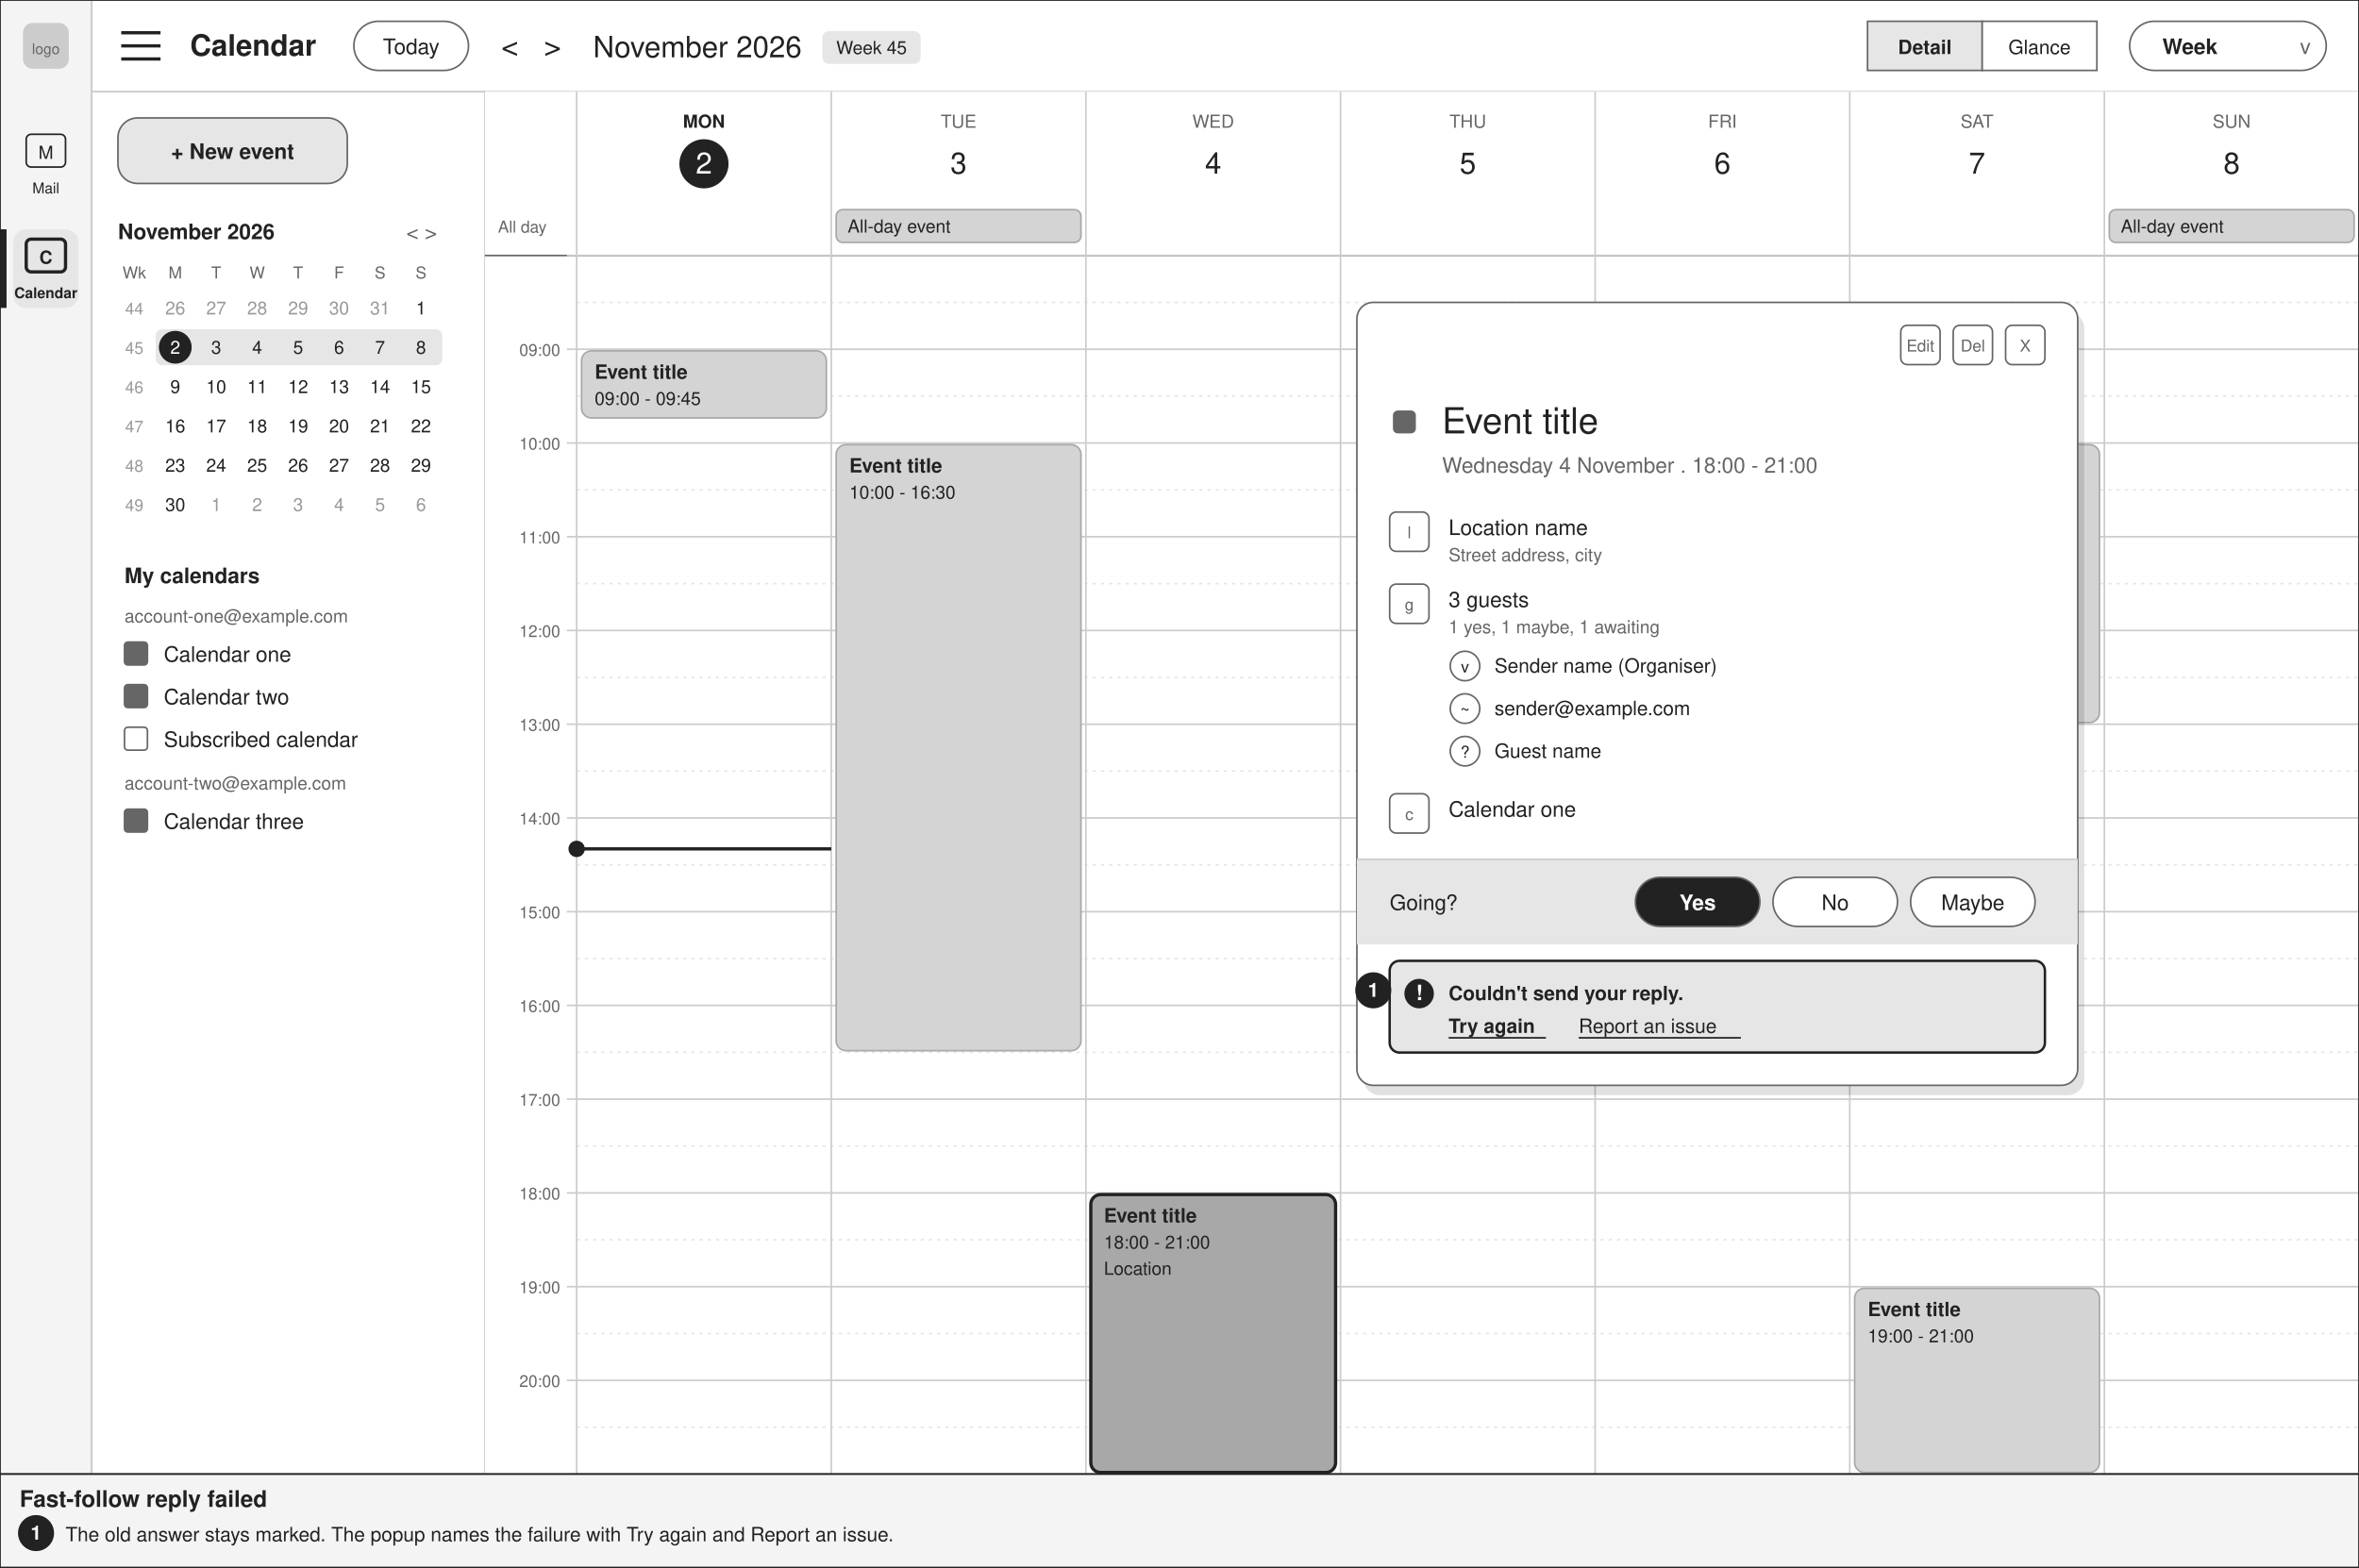
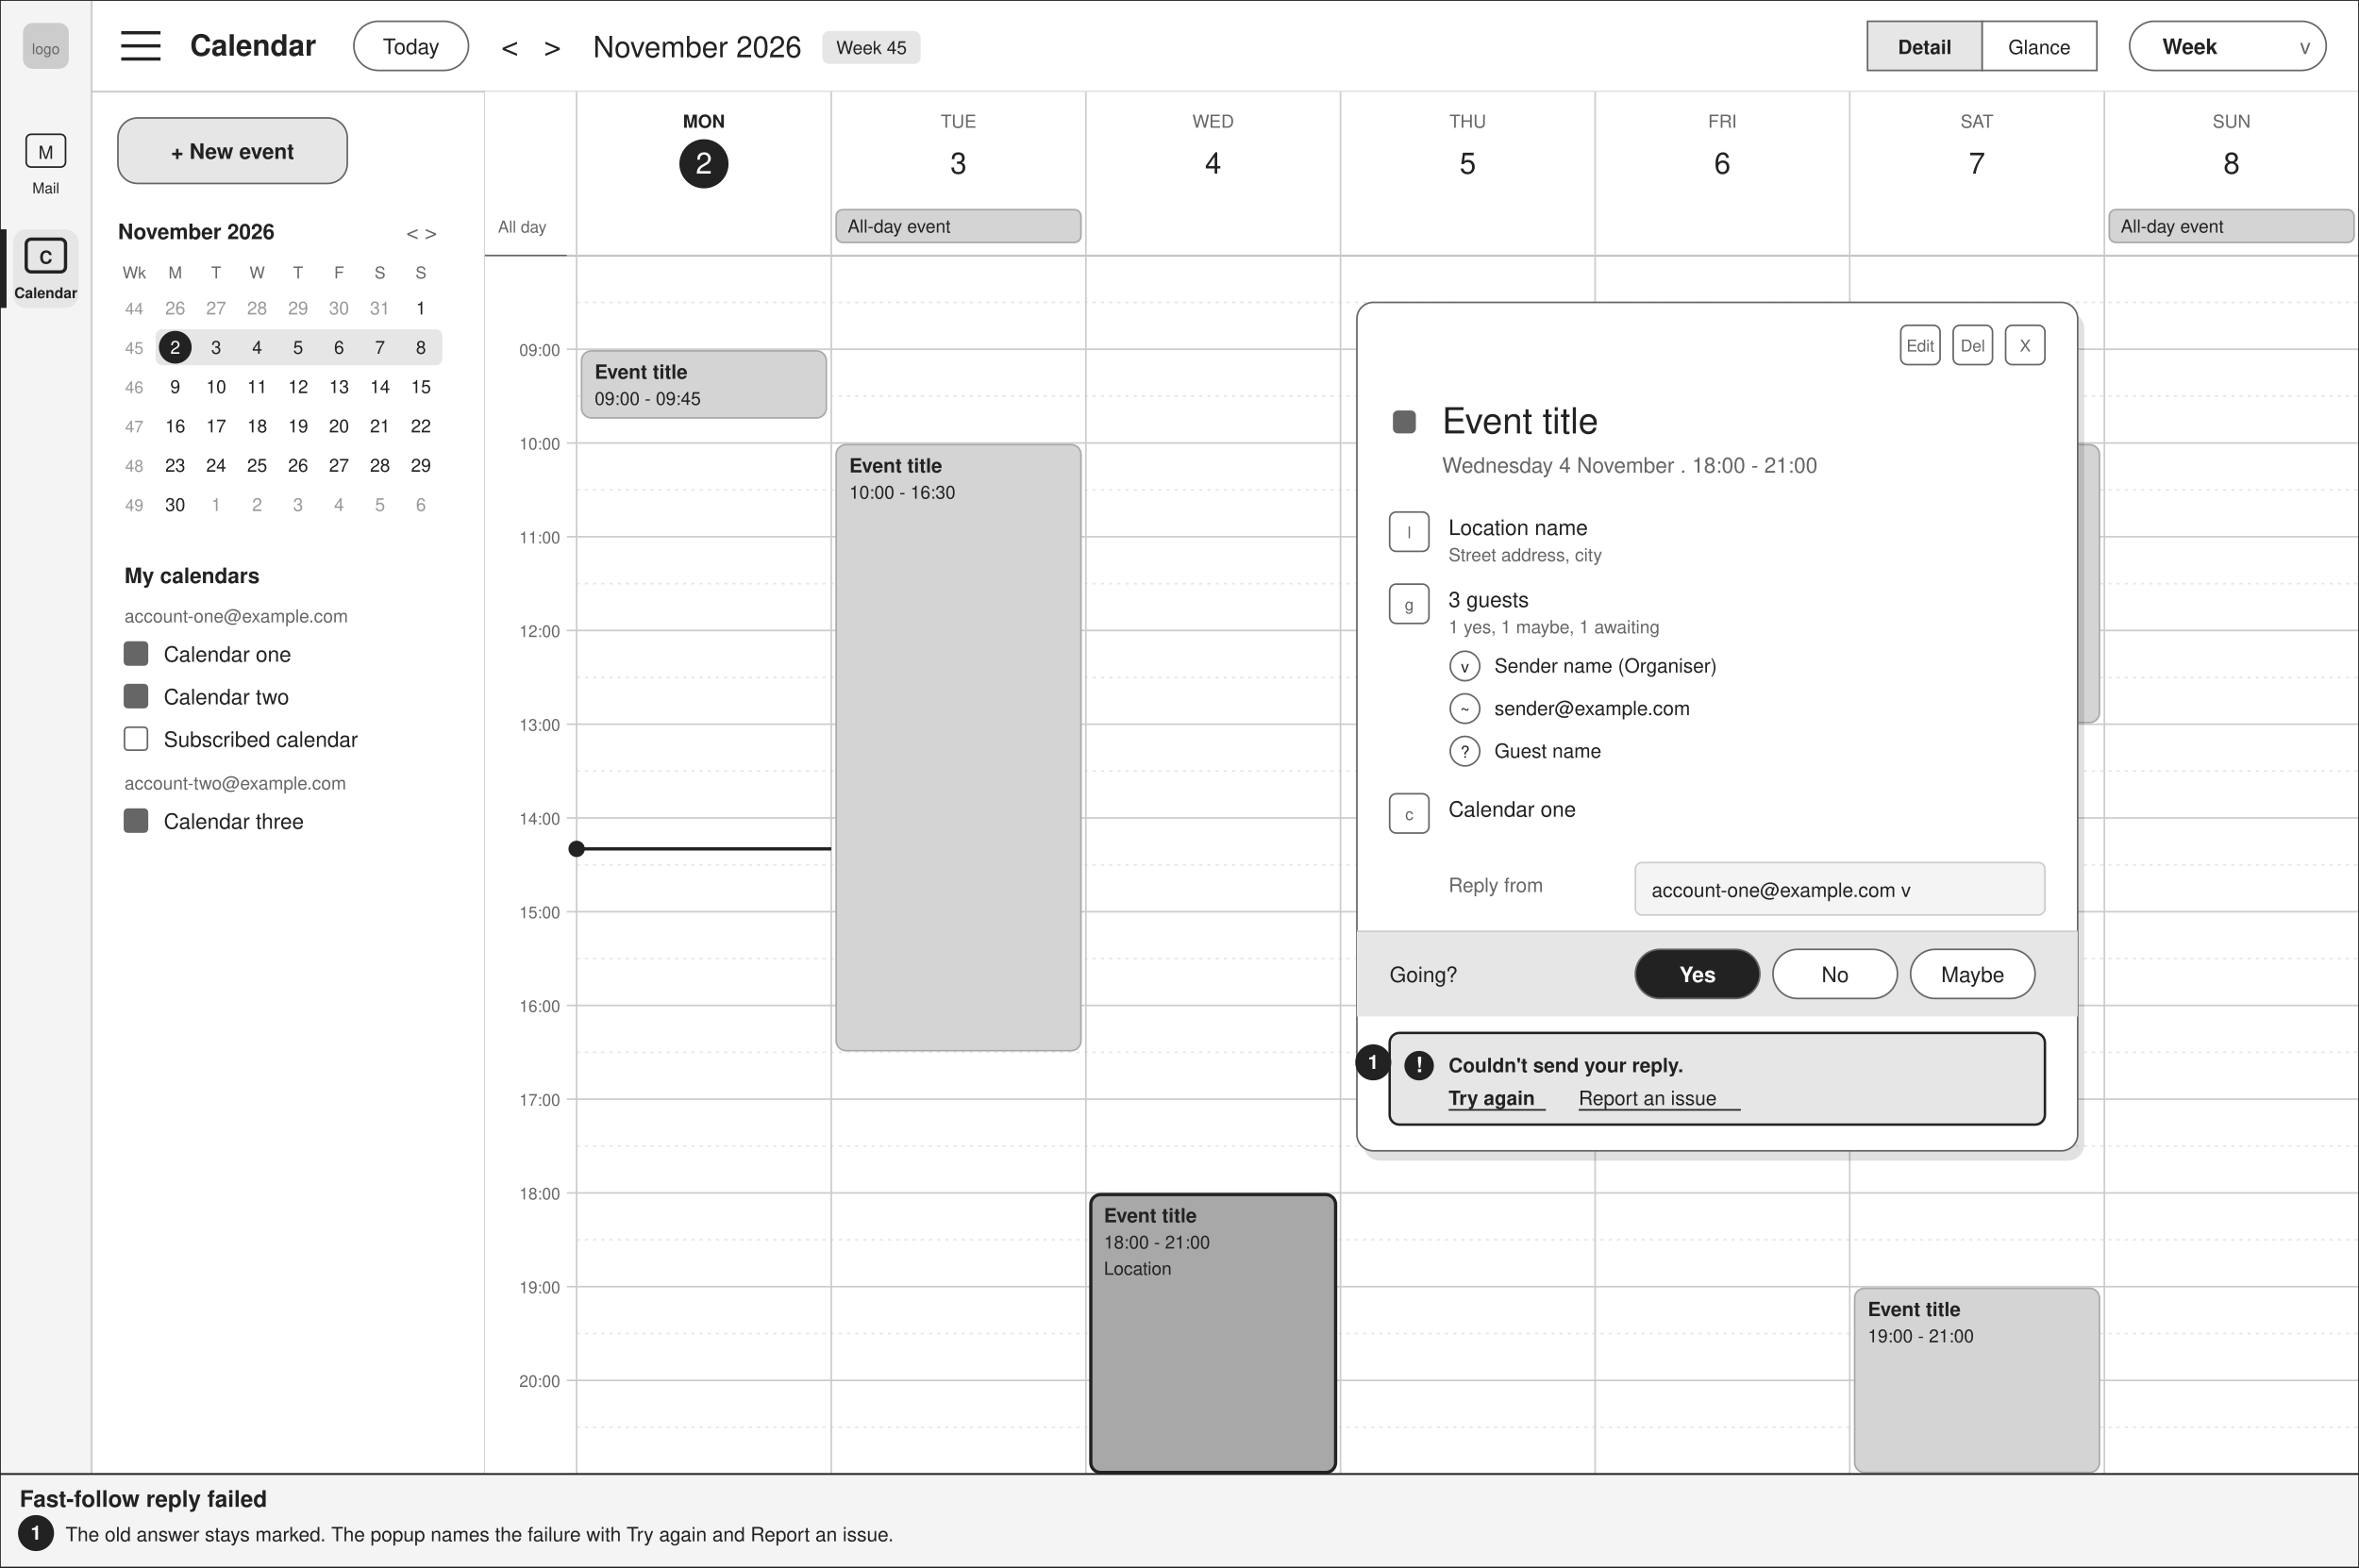
<svg xmlns="http://www.w3.org/2000/svg" width="1440" height="957" viewBox="0 0 1440 957">
  <rect width="1440" height="957" fill="#fff" />
  <rect x="0" y="0" width="56" height="900" rx="0" fill="#f4f4f4" stroke="#ccc" stroke-width="1" />
  <rect x="14" y="14" width="28" height="28" rx="6" fill="#ccc" stroke="none" stroke-width="1" />
  <text x="28" y="33" font-family="Helvetica, Arial, sans-serif" font-size="9" fill="#666" text-anchor="middle">logo</text>
  <rect x="16" y="82" width="24" height="20" rx="3" fill="none" stroke="#222" stroke-width="1" />
  <text x="28" y="97" font-family="Helvetica, Arial, sans-serif" font-size="11" fill="#222" text-anchor="middle">M</text>
  <text x="28" y="118" font-family="Helvetica, Arial, sans-serif" font-size="9" fill="#222" text-anchor="middle">Mail</text>
  <rect x="0" y="140" width="4" height="48" rx="0" fill="#222" stroke="none" stroke-width="1" />
  <rect x="8" y="140" width="40" height="48" rx="8" fill="#e6e6e6" stroke="none" stroke-width="1" />
  <rect x="16" y="146" width="24" height="20" rx="3" fill="none" stroke="#222" stroke-width="2" />
  <text x="28" y="161" font-family="Helvetica, Arial, sans-serif" font-size="11" fill="#222" font-weight="bold" text-anchor="middle">C</text>
  <text x="28" y="182" font-family="Helvetica, Arial, sans-serif" font-size="9" fill="#222" font-weight="bold" text-anchor="middle">Calendar</text>
  <rect x="56" y="0" width="1384" height="56" rx="0" fill="#fff" stroke="#ccc" stroke-width="1" />
  <line x1="74" y1="20" x2="98" y2="20" stroke="#222" stroke-width="2" />
  <line x1="74" y1="28" x2="98" y2="28" stroke="#222" stroke-width="2" />
  <line x1="74" y1="36" x2="98" y2="36" stroke="#222" stroke-width="2" />
  <text x="116" y="34" font-family="Helvetica, Arial, sans-serif" font-size="18" fill="#222" font-weight="bold">Calendar</text>
  <rect x="216" y="13" width="70" height="30" rx="15" fill="#fff" stroke="#666" stroke-width="1" />
  <text x="251" y="33" font-family="Helvetica, Arial, sans-serif" font-size="13" fill="#222" text-anchor="middle">Today</text>
  <text x="306" y="34" font-family="Helvetica, Arial, sans-serif" font-size="18" fill="#222">&lt;</text>
  <text x="332" y="34" font-family="Helvetica, Arial, sans-serif" font-size="18" fill="#222">&gt;</text>
  <text x="362" y="35" font-family="Helvetica, Arial, sans-serif" font-size="18" fill="#222">November 2026</text>
  <rect x="502" y="19" width="60" height="20" rx="4" fill="#e6e6e6" stroke="none" stroke-width="1" />
  <text x="532" y="33" font-family="Helvetica, Arial, sans-serif" font-size="11" fill="#222" text-anchor="middle">Week 45</text>
  <rect x="1140" y="13" width="70" height="30" rx="0" fill="#e6e6e6" stroke="#666" stroke-width="1" />
  <text x="1175" y="33" font-family="Helvetica, Arial, sans-serif" font-size="12" fill="#222" font-weight="bold" text-anchor="middle">Detail</text>
  <rect x="1210" y="13" width="70" height="30" rx="0" fill="#fff" stroke="#666" stroke-width="1" />
  <text x="1245" y="33" font-family="Helvetica, Arial, sans-serif" font-size="12" fill="#222" text-anchor="middle">Glance</text>
  <rect x="1300" y="13" width="120" height="30" rx="15" fill="none" stroke="#666" stroke-width="1" />
  <text x="1320" y="33" font-family="Helvetica, Arial, sans-serif" font-size="13" fill="#222" font-weight="bold">Week</text>
  <text x="1404" y="33" font-family="Helvetica, Arial, sans-serif" font-size="13" fill="#666">v</text>
  <rect x="56" y="56" width="240" height="844" rx="0" fill="#fff" stroke="#ccc" stroke-width="1" />
  <rect x="72" y="72" width="140" height="40" rx="12" fill="#e6e6e6" stroke="#666" stroke-width="1" />
  <text x="142" y="97" font-family="Helvetica, Arial, sans-serif" font-size="13" fill="#222" font-weight="bold" text-anchor="middle">+  New event</text>
  <text x="72" y="146" font-family="Helvetica, Arial, sans-serif" font-size="13" fill="#222" font-weight="bold">November 2026</text>
  <text x="248" y="146" font-family="Helvetica, Arial, sans-serif" font-size="13" fill="#666">&lt;  &gt;</text>
  <text x="82" y="170" font-family="Helvetica, Arial, sans-serif" font-size="10" fill="#666" text-anchor="middle">Wk</text>
  <text x="107" y="170" font-family="Helvetica, Arial, sans-serif" font-size="10" fill="#666" text-anchor="middle">M</text>
  <text x="132" y="170" font-family="Helvetica, Arial, sans-serif" font-size="10" fill="#666" text-anchor="middle">T</text>
  <text x="157" y="170" font-family="Helvetica, Arial, sans-serif" font-size="10" fill="#666" text-anchor="middle">W</text>
  <text x="182" y="170" font-family="Helvetica, Arial, sans-serif" font-size="10" fill="#666" text-anchor="middle">T</text>
  <text x="207" y="170" font-family="Helvetica, Arial, sans-serif" font-size="10" fill="#666" text-anchor="middle">F</text>
  <text x="232" y="170" font-family="Helvetica, Arial, sans-serif" font-size="10" fill="#666" text-anchor="middle">S</text>
  <text x="257" y="170" font-family="Helvetica, Arial, sans-serif" font-size="10" fill="#666" text-anchor="middle">S</text>
  <rect x="95" y="201" width="175" height="22" rx="4" fill="#e6e6e6" stroke="none" stroke-width="1" />
  <text x="82" y="192" font-family="Helvetica, Arial, sans-serif" font-size="10" fill="#999" text-anchor="middle">44</text>
  <text x="107" y="192" font-family="Helvetica, Arial, sans-serif" font-size="11" fill="#999" text-anchor="middle">26</text>
  <text x="132" y="192" font-family="Helvetica, Arial, sans-serif" font-size="11" fill="#999" text-anchor="middle">27</text>
  <text x="157" y="192" font-family="Helvetica, Arial, sans-serif" font-size="11" fill="#999" text-anchor="middle">28</text>
  <text x="182" y="192" font-family="Helvetica, Arial, sans-serif" font-size="11" fill="#999" text-anchor="middle">29</text>
  <text x="207" y="192" font-family="Helvetica, Arial, sans-serif" font-size="11" fill="#999" text-anchor="middle">30</text>
  <text x="232" y="192" font-family="Helvetica, Arial, sans-serif" font-size="11" fill="#999" text-anchor="middle">31</text>
  <text x="257" y="192" font-family="Helvetica, Arial, sans-serif" font-size="11" fill="#222" text-anchor="middle">1</text>
  <text x="82" y="216" font-family="Helvetica, Arial, sans-serif" font-size="10" fill="#999" text-anchor="middle">45</text>
  <circle cx="107" cy="212" r="10" fill="#222" stroke="none" stroke-width="1" />
  <text x="107" y="216" font-family="Helvetica, Arial, sans-serif" font-size="11" fill="#fff" text-anchor="middle">2</text>
  <text x="132" y="216" font-family="Helvetica, Arial, sans-serif" font-size="11" fill="#222" text-anchor="middle">3</text>
  <text x="157" y="216" font-family="Helvetica, Arial, sans-serif" font-size="11" fill="#222" text-anchor="middle">4</text>
  <text x="182" y="216" font-family="Helvetica, Arial, sans-serif" font-size="11" fill="#222" text-anchor="middle">5</text>
  <text x="207" y="216" font-family="Helvetica, Arial, sans-serif" font-size="11" fill="#222" text-anchor="middle">6</text>
  <text x="232" y="216" font-family="Helvetica, Arial, sans-serif" font-size="11" fill="#222" text-anchor="middle">7</text>
  <text x="257" y="216" font-family="Helvetica, Arial, sans-serif" font-size="11" fill="#222" text-anchor="middle">8</text>
  <text x="82" y="240" font-family="Helvetica, Arial, sans-serif" font-size="10" fill="#999" text-anchor="middle">46</text>
  <text x="107" y="240" font-family="Helvetica, Arial, sans-serif" font-size="11" fill="#222" text-anchor="middle">9</text>
  <text x="132" y="240" font-family="Helvetica, Arial, sans-serif" font-size="11" fill="#222" text-anchor="middle">10</text>
  <text x="157" y="240" font-family="Helvetica, Arial, sans-serif" font-size="11" fill="#222" text-anchor="middle">11</text>
  <text x="182" y="240" font-family="Helvetica, Arial, sans-serif" font-size="11" fill="#222" text-anchor="middle">12</text>
  <text x="207" y="240" font-family="Helvetica, Arial, sans-serif" font-size="11" fill="#222" text-anchor="middle">13</text>
  <text x="232" y="240" font-family="Helvetica, Arial, sans-serif" font-size="11" fill="#222" text-anchor="middle">14</text>
  <text x="257" y="240" font-family="Helvetica, Arial, sans-serif" font-size="11" fill="#222" text-anchor="middle">15</text>
  <text x="82" y="264" font-family="Helvetica, Arial, sans-serif" font-size="10" fill="#999" text-anchor="middle">47</text>
  <text x="107" y="264" font-family="Helvetica, Arial, sans-serif" font-size="11" fill="#222" text-anchor="middle">16</text>
  <text x="132" y="264" font-family="Helvetica, Arial, sans-serif" font-size="11" fill="#222" text-anchor="middle">17</text>
  <text x="157" y="264" font-family="Helvetica, Arial, sans-serif" font-size="11" fill="#222" text-anchor="middle">18</text>
  <text x="182" y="264" font-family="Helvetica, Arial, sans-serif" font-size="11" fill="#222" text-anchor="middle">19</text>
  <text x="207" y="264" font-family="Helvetica, Arial, sans-serif" font-size="11" fill="#222" text-anchor="middle">20</text>
  <text x="232" y="264" font-family="Helvetica, Arial, sans-serif" font-size="11" fill="#222" text-anchor="middle">21</text>
  <text x="257" y="264" font-family="Helvetica, Arial, sans-serif" font-size="11" fill="#222" text-anchor="middle">22</text>
  <text x="82" y="288" font-family="Helvetica, Arial, sans-serif" font-size="10" fill="#999" text-anchor="middle">48</text>
  <text x="107" y="288" font-family="Helvetica, Arial, sans-serif" font-size="11" fill="#222" text-anchor="middle">23</text>
  <text x="132" y="288" font-family="Helvetica, Arial, sans-serif" font-size="11" fill="#222" text-anchor="middle">24</text>
  <text x="157" y="288" font-family="Helvetica, Arial, sans-serif" font-size="11" fill="#222" text-anchor="middle">25</text>
  <text x="182" y="288" font-family="Helvetica, Arial, sans-serif" font-size="11" fill="#222" text-anchor="middle">26</text>
  <text x="207" y="288" font-family="Helvetica, Arial, sans-serif" font-size="11" fill="#222" text-anchor="middle">27</text>
  <text x="232" y="288" font-family="Helvetica, Arial, sans-serif" font-size="11" fill="#222" text-anchor="middle">28</text>
  <text x="257" y="288" font-family="Helvetica, Arial, sans-serif" font-size="11" fill="#222" text-anchor="middle">29</text>
  <text x="82" y="312" font-family="Helvetica, Arial, sans-serif" font-size="10" fill="#999" text-anchor="middle">49</text>
  <text x="107" y="312" font-family="Helvetica, Arial, sans-serif" font-size="11" fill="#222" text-anchor="middle">30</text>
  <text x="132" y="312" font-family="Helvetica, Arial, sans-serif" font-size="11" fill="#999" text-anchor="middle">1</text>
  <text x="157" y="312" font-family="Helvetica, Arial, sans-serif" font-size="11" fill="#999" text-anchor="middle">2</text>
  <text x="182" y="312" font-family="Helvetica, Arial, sans-serif" font-size="11" fill="#999" text-anchor="middle">3</text>
  <text x="207" y="312" font-family="Helvetica, Arial, sans-serif" font-size="11" fill="#999" text-anchor="middle">4</text>
  <text x="232" y="312" font-family="Helvetica, Arial, sans-serif" font-size="11" fill="#999" text-anchor="middle">5</text>
  <text x="257" y="312" font-family="Helvetica, Arial, sans-serif" font-size="11" fill="#999" text-anchor="middle">6</text>
  <text x="76" y="356" font-family="Helvetica, Arial, sans-serif" font-size="13" fill="#222" font-weight="bold">My calendars</text>
  <text x="76" y="380" font-family="Helvetica, Arial, sans-serif" font-size="11" fill="#666">account-one@example.com</text>
  <rect x="76" y="392" width="14" height="14" rx="2" fill="#666" stroke="#666" stroke-width="1" />
  <text x="100" y="404" font-family="Helvetica, Arial, sans-serif" font-size="13" fill="#222">Calendar one</text>
  <rect x="76" y="418" width="14" height="14" rx="2" fill="#666" stroke="#666" stroke-width="1" />
  <text x="100" y="430" font-family="Helvetica, Arial, sans-serif" font-size="13" fill="#222">Calendar two</text>
  <rect x="76" y="444" width="14" height="14" rx="2" fill="none" stroke="#666" stroke-width="1" />
  <text x="100" y="456" font-family="Helvetica, Arial, sans-serif" font-size="13" fill="#222">Subscribed calendar</text>
  <text x="76" y="482" font-family="Helvetica, Arial, sans-serif" font-size="11" fill="#666">account-two@example.com</text>
  <rect x="76" y="494" width="14" height="14" rx="2" fill="#666" stroke="#666" stroke-width="1" />
  <text x="100" y="506" font-family="Helvetica, Arial, sans-serif" font-size="13" fill="#222">Calendar three</text>
  <rect x="296" y="56" width="1144" height="844" rx="0" fill="#fff" stroke="none" stroke-width="1" />
  <text x="429.714" y="78" font-family="Helvetica, Arial, sans-serif" font-size="11" fill="#222" font-weight="bold" text-anchor="middle">MON</text>
  <circle cx="429.714" cy="100" r="15" fill="#222" stroke="none" stroke-width="1" />
  <text x="429.714" y="106" font-family="Helvetica, Arial, sans-serif" font-size="18" fill="#fff" text-anchor="middle">2</text>
  <text x="585.143" y="78" font-family="Helvetica, Arial, sans-serif" font-size="11" fill="#666" text-anchor="middle">TUE</text>
  <text x="585.143" y="106" font-family="Helvetica, Arial, sans-serif" font-size="18" fill="#222" text-anchor="middle">3</text>
  <text x="740.571" y="78" font-family="Helvetica, Arial, sans-serif" font-size="11" fill="#666" text-anchor="middle">WED</text>
  <text x="740.571" y="106" font-family="Helvetica, Arial, sans-serif" font-size="18" fill="#222" text-anchor="middle">4</text>
  <text x="896" y="78" font-family="Helvetica, Arial, sans-serif" font-size="11" fill="#666" text-anchor="middle">THU</text>
  <text x="896" y="106" font-family="Helvetica, Arial, sans-serif" font-size="18" fill="#222" text-anchor="middle">5</text>
  <text x="1051.429" y="78" font-family="Helvetica, Arial, sans-serif" font-size="11" fill="#666" text-anchor="middle">FRI</text>
  <text x="1051.429" y="106" font-family="Helvetica, Arial, sans-serif" font-size="18" fill="#222" text-anchor="middle">6</text>
  <text x="1206.857" y="78" font-family="Helvetica, Arial, sans-serif" font-size="11" fill="#666" text-anchor="middle">SAT</text>
  <text x="1206.857" y="106" font-family="Helvetica, Arial, sans-serif" font-size="18" fill="#222" text-anchor="middle">7</text>
  <text x="1362.286" y="78" font-family="Helvetica, Arial, sans-serif" font-size="11" fill="#666" text-anchor="middle">SUN</text>
  <text x="1362.286" y="106" font-family="Helvetica, Arial, sans-serif" font-size="18" fill="#222" text-anchor="middle">8</text>
  <text x="304" y="142" font-family="Helvetica, Arial, sans-serif" font-size="10" fill="#666">All day</text>
  <rect x="510.429" y="128" width="149.429" height="20" rx="4" fill="#d4d4d4" stroke="#a8a8a8" stroke-width="1" />
  <text x="517.429" y="142" font-family="Helvetica, Arial, sans-serif" font-size="11" fill="#222">All-day event</text>
  <rect x="1287.571" y="128" width="149.429" height="20" rx="4" fill="#d4d4d4" stroke="#a8a8a8" stroke-width="1" />
  <text x="1294.571" y="142" font-family="Helvetica, Arial, sans-serif" font-size="11" fill="#222">All-day event</text>
  <line x1="296" y1="156" x2="1440" y2="156" stroke="#666" stroke-width="1" />
  <line x1="346" y1="156" x2="1440" y2="156" stroke="#ccc" stroke-width="1" />
  <line x1="352" y1="184.615" x2="1440" y2="184.615" stroke="#e6e6e6" stroke-width="1" stroke-dasharray="2 3" />
  <line x1="346" y1="213.231" x2="1440" y2="213.231" stroke="#ccc" stroke-width="1" />
  <text x="342" y="217.231" font-family="Helvetica, Arial, sans-serif" font-size="10" fill="#666" text-anchor="end">09:00</text>
  <line x1="352" y1="241.846" x2="1440" y2="241.846" stroke="#e6e6e6" stroke-width="1" stroke-dasharray="2 3" />
  <line x1="346" y1="270.462" x2="1440" y2="270.462" stroke="#ccc" stroke-width="1" />
  <text x="342" y="274.462" font-family="Helvetica, Arial, sans-serif" font-size="10" fill="#666" text-anchor="end">10:00</text>
  <line x1="352" y1="299.077" x2="1440" y2="299.077" stroke="#e6e6e6" stroke-width="1" stroke-dasharray="2 3" />
  <line x1="346" y1="327.692" x2="1440" y2="327.692" stroke="#ccc" stroke-width="1" />
  <text x="342" y="331.692" font-family="Helvetica, Arial, sans-serif" font-size="10" fill="#666" text-anchor="end">11:00</text>
  <line x1="352" y1="356.308" x2="1440" y2="356.308" stroke="#e6e6e6" stroke-width="1" stroke-dasharray="2 3" />
  <line x1="346" y1="384.923" x2="1440" y2="384.923" stroke="#ccc" stroke-width="1" />
  <text x="342" y="388.923" font-family="Helvetica, Arial, sans-serif" font-size="10" fill="#666" text-anchor="end">12:00</text>
  <line x1="352" y1="413.538" x2="1440" y2="413.538" stroke="#e6e6e6" stroke-width="1" stroke-dasharray="2 3" />
  <line x1="346" y1="442.154" x2="1440" y2="442.154" stroke="#ccc" stroke-width="1" />
  <text x="342" y="446.154" font-family="Helvetica, Arial, sans-serif" font-size="10" fill="#666" text-anchor="end">13:00</text>
  <line x1="352" y1="470.769" x2="1440" y2="470.769" stroke="#e6e6e6" stroke-width="1" stroke-dasharray="2 3" />
  <line x1="346" y1="499.385" x2="1440" y2="499.385" stroke="#ccc" stroke-width="1" />
  <text x="342" y="503.385" font-family="Helvetica, Arial, sans-serif" font-size="10" fill="#666" text-anchor="end">14:00</text>
  <line x1="352" y1="528" x2="1440" y2="528" stroke="#e6e6e6" stroke-width="1" stroke-dasharray="2 3" />
  <line x1="346" y1="556.615" x2="1440" y2="556.615" stroke="#ccc" stroke-width="1" />
  <text x="342" y="560.615" font-family="Helvetica, Arial, sans-serif" font-size="10" fill="#666" text-anchor="end">15:00</text>
  <line x1="352" y1="585.231" x2="1440" y2="585.231" stroke="#e6e6e6" stroke-width="1" stroke-dasharray="2 3" />
  <line x1="346" y1="613.846" x2="1440" y2="613.846" stroke="#ccc" stroke-width="1" />
  <text x="342" y="617.846" font-family="Helvetica, Arial, sans-serif" font-size="10" fill="#666" text-anchor="end">16:00</text>
  <line x1="352" y1="642.462" x2="1440" y2="642.462" stroke="#e6e6e6" stroke-width="1" stroke-dasharray="2 3" />
  <line x1="346" y1="671.077" x2="1440" y2="671.077" stroke="#ccc" stroke-width="1" />
  <text x="342" y="675.077" font-family="Helvetica, Arial, sans-serif" font-size="10" fill="#666" text-anchor="end">17:00</text>
  <line x1="352" y1="699.692" x2="1440" y2="699.692" stroke="#e6e6e6" stroke-width="1" stroke-dasharray="2 3" />
  <line x1="346" y1="728.308" x2="1440" y2="728.308" stroke="#ccc" stroke-width="1" />
  <text x="342" y="732.308" font-family="Helvetica, Arial, sans-serif" font-size="10" fill="#666" text-anchor="end">18:00</text>
  <line x1="352" y1="756.923" x2="1440" y2="756.923" stroke="#e6e6e6" stroke-width="1" stroke-dasharray="2 3" />
  <line x1="346" y1="785.538" x2="1440" y2="785.538" stroke="#ccc" stroke-width="1" />
  <text x="342" y="789.538" font-family="Helvetica, Arial, sans-serif" font-size="10" fill="#666" text-anchor="end">19:00</text>
  <line x1="352" y1="814.154" x2="1440" y2="814.154" stroke="#e6e6e6" stroke-width="1" stroke-dasharray="2 3" />
  <line x1="346" y1="842.769" x2="1440" y2="842.769" stroke="#ccc" stroke-width="1" />
  <text x="342" y="846.769" font-family="Helvetica, Arial, sans-serif" font-size="10" fill="#666" text-anchor="end">20:00</text>
  <line x1="352" y1="871.385" x2="1440" y2="871.385" stroke="#e6e6e6" stroke-width="1" stroke-dasharray="2 3" />
  <line x1="346" y1="900" x2="1440" y2="900" stroke="#ccc" stroke-width="1" />
  <line x1="352" y1="928.615" x2="1440" y2="928.615" stroke="#e6e6e6" stroke-width="1" stroke-dasharray="2 3" />
  <line x1="352" y1="56" x2="352" y2="900" stroke="#ccc" stroke-width="1" />
  <line x1="507.429" y1="56" x2="507.429" y2="900" stroke="#ccc" stroke-width="1" />
  <line x1="662.857" y1="56" x2="662.857" y2="900" stroke="#ccc" stroke-width="1" />
  <line x1="818.286" y1="56" x2="818.286" y2="900" stroke="#ccc" stroke-width="1" />
  <line x1="973.714" y1="56" x2="973.714" y2="900" stroke="#ccc" stroke-width="1" />
  <line x1="1129.143" y1="56" x2="1129.143" y2="900" stroke="#ccc" stroke-width="1" />
  <line x1="1284.571" y1="56" x2="1284.571" y2="900" stroke="#ccc" stroke-width="1" />
  <line x1="1440" y1="56" x2="1440" y2="900" stroke="#ccc" stroke-width="1" />
  <circle cx="352" cy="518.271" r="5" fill="#222" stroke="none" stroke-width="1" />
  <line x1="352" y1="518.271" x2="507.429" y2="518.271" stroke="#222" stroke-width="2" />
  <rect x="510.429" y="271.462" width="149.429" height="370" rx="6" fill="#d4d4d4" stroke="#a8a8a8" stroke-width="1" />
  <text x="518.429" y="288.462" font-family="Helvetica, Arial, sans-serif" font-size="12" fill="#222" font-weight="bold">Event title</text>
  <text x="518.429" y="304.462" font-family="Helvetica, Arial, sans-serif" font-size="11" fill="#222">10:00 - 16:30</text>
  <rect x="665.857" y="729.308" width="149.429" height="169.692" rx="6" fill="#a8a8a8" stroke="#222" stroke-width="2" />
  <text x="673.857" y="746.308" font-family="Helvetica, Arial, sans-serif" font-size="12" fill="#222" font-weight="bold">Event title</text>
  <text x="673.857" y="762.308" font-family="Helvetica, Arial, sans-serif" font-size="11" fill="#222">18:00 - 21:00</text>
  <text x="673.857" y="778.308" font-family="Helvetica, Arial, sans-serif" font-size="11" fill="#222">Location</text>
  <rect x="1132.143" y="271.462" width="149.429" height="169.692" rx="6" fill="#d4d4d4" stroke="#a8a8a8" stroke-width="1" />
  <text x="1140.143" y="288.462" font-family="Helvetica, Arial, sans-serif" font-size="12" fill="#222" font-weight="bold">Event title</text>
  <text x="1140.143" y="304.462" font-family="Helvetica, Arial, sans-serif" font-size="11" fill="#222">10:00 - 13:00</text>
  <rect x="1132.143" y="786.538" width="149.429" height="112.462" rx="6" fill="#d4d4d4" stroke="#a8a8a8" stroke-width="1" />
  <text x="1140.143" y="803.538" font-family="Helvetica, Arial, sans-serif" font-size="12" fill="#222" font-weight="bold">Event title</text>
  <text x="1140.143" y="819.538" font-family="Helvetica, Arial, sans-serif" font-size="11" fill="#222">19:00 - 21:00</text>
  <rect x="355" y="214.231" width="149.429" height="40.923" rx="6" fill="#d4d4d4" stroke="#a8a8a8" stroke-width="1" />
  <text x="363" y="231.231" font-family="Helvetica, Arial, sans-serif" font-size="12" fill="#222" font-weight="bold">Event title</text>
  <text x="363" y="247.231" font-family="Helvetica, Arial, sans-serif" font-size="11" fill="#222">09:00 - 09:45</text>
-   <rect x="832.286" y="190.615" width="440" height="478" rx="10" fill="#000" stroke="none" stroke-width="1" fill-opacity="0.12" />
-   <rect x="828.286" y="184.615" width="440" height="478" rx="10" fill="#fff" stroke="#666" stroke-width="1" />
+   <rect x="832.286" y="190.615" width="440" height="518" rx="10" fill="#000" stroke="none" stroke-width="1" fill-opacity="0.12" />
+   <rect x="828.286" y="184.615" width="440" height="518" rx="10" fill="#fff" stroke="#666" stroke-width="1" />
  <rect x="1160.286" y="198.615" width="24" height="24" rx="4" fill="none" stroke="#666" stroke-width="1" />
  <text x="1172.286" y="214.615" font-family="Helvetica, Arial, sans-serif" font-size="10" fill="#666" text-anchor="middle">Edit</text>
  <rect x="1192.286" y="198.615" width="24" height="24" rx="4" fill="none" stroke="#666" stroke-width="1" />
  <text x="1204.286" y="214.615" font-family="Helvetica, Arial, sans-serif" font-size="10" fill="#666" text-anchor="middle">Del</text>
  <rect x="1224.286" y="198.615" width="24" height="24" rx="4" fill="none" stroke="#666" stroke-width="1" />
  <text x="1236.286" y="214.615" font-family="Helvetica, Arial, sans-serif" font-size="10" fill="#666" text-anchor="middle">X</text>
  <rect x="850.286" y="250.615" width="14" height="14" rx="3" fill="#666" stroke="none" stroke-width="1" />
  <text x="880.286" y="264.615" font-family="Helvetica, Arial, sans-serif" font-size="22" fill="#222">Event title</text>
  <text x="880.286" y="288.615" font-family="Helvetica, Arial, sans-serif" font-size="13" fill="#666">Wednesday 4 November  .  18:00 - 21:00</text>
  <rect x="848.286" y="312.615" width="24" height="24" rx="4" fill="none" stroke="#666" stroke-width="1" />
  <text x="860.286" y="328.615" font-family="Helvetica, Arial, sans-serif" font-size="10" fill="#666" text-anchor="middle">l</text>
  <text x="884.286" y="326.615" font-family="Helvetica, Arial, sans-serif" font-size="13" fill="#222">Location name</text>
  <text x="884.286" y="342.615" font-family="Helvetica, Arial, sans-serif" font-size="11" fill="#666">Street address, city</text>
  <rect x="848.286" y="356.615" width="24" height="24" rx="4" fill="none" stroke="#666" stroke-width="1" />
  <text x="860.286" y="372.615" font-family="Helvetica, Arial, sans-serif" font-size="10" fill="#666" text-anchor="middle">g</text>
  <text x="884.286" y="370.615" font-family="Helvetica, Arial, sans-serif" font-size="13" fill="#222">3 guests</text>
  <text x="884.286" y="386.615" font-family="Helvetica, Arial, sans-serif" font-size="11" fill="#666">1 yes, 1 maybe, 1 awaiting</text>
  <circle cx="894.286" cy="406.615" r="9" fill="none" stroke="#666" stroke-width="1" />
  <text x="894.286" y="410.615" font-family="Helvetica, Arial, sans-serif" font-size="10" fill="#222" text-anchor="middle">v</text>
  <text x="912.286" y="410.615" font-family="Helvetica, Arial, sans-serif" font-size="12" fill="#222">Sender name  (Organiser)</text>
  <circle cx="894.286" cy="432.615" r="9" fill="none" stroke="#666" stroke-width="1" />
  <text x="894.286" y="436.615" font-family="Helvetica, Arial, sans-serif" font-size="10" fill="#222" text-anchor="middle">~</text>
  <text x="912.286" y="436.615" font-family="Helvetica, Arial, sans-serif" font-size="12" fill="#222">sender@example.com</text>
  <circle cx="894.286" cy="458.615" r="9" fill="none" stroke="#666" stroke-width="1" />
  <text x="894.286" y="462.615" font-family="Helvetica, Arial, sans-serif" font-size="10" fill="#222" text-anchor="middle">?</text>
  <text x="912.286" y="462.615" font-family="Helvetica, Arial, sans-serif" font-size="12" fill="#222">Guest name</text>
  <rect x="848.286" y="484.615" width="24" height="24" rx="4" fill="none" stroke="#666" stroke-width="1" />
  <text x="860.286" y="500.615" font-family="Helvetica, Arial, sans-serif" font-size="10" fill="#666" text-anchor="middle">c</text>
  <text x="884.286" y="498.615" font-family="Helvetica, Arial, sans-serif" font-size="13" fill="#222">Calendar one</text>
-   <rect x="828.286" y="524.615" width="440" height="52" rx="0" fill="#e6e6e6" stroke="none" stroke-width="1" />
-   <line x1="828.286" y1="524.615" x2="1268.286" y2="524.615" stroke="#ccc" stroke-width="1" />
-   <text x="848.286" y="555.615" font-family="Helvetica, Arial, sans-serif" font-size="13" fill="#222">Going?</text>
-   <rect x="998.286" y="535.615" width="76" height="30" rx="15" fill="#222" stroke="#666" stroke-width="1" />
-   <text x="1036.286" y="555.615" font-family="Helvetica, Arial, sans-serif" font-size="13" fill="#fff" font-weight="bold" text-anchor="middle">Yes</text>
-   <rect x="1082.286" y="535.615" width="76" height="30" rx="15" fill="#fff" stroke="#666" stroke-width="1" />
-   <text x="1120.286" y="555.615" font-family="Helvetica, Arial, sans-serif" font-size="13" fill="#222" text-anchor="middle">No</text>
-   <rect x="1166.286" y="535.615" width="76" height="30" rx="15" fill="#fff" stroke="#666" stroke-width="1" />
-   <text x="1204.286" y="555.615" font-family="Helvetica, Arial, sans-serif" font-size="13" fill="#222" text-anchor="middle">Maybe</text>
-   <rect x="848.286" y="586.615" width="400" height="56" rx="6" fill="#e6e6e6" stroke="#222" stroke-width="1.5" />
-   <circle cx="866.286" cy="606.615" r="9" fill="#222" stroke="none" stroke-width="1" />
-   <text x="866.286" y="610.615" font-family="Helvetica, Arial, sans-serif" font-size="13" fill="#fff" font-weight="bold" text-anchor="middle">!</text>
-   <text x="884.286" y="610.615" font-family="Helvetica, Arial, sans-serif" font-size="12" fill="#222" font-weight="bold">Couldn't send your reply.</text>
-   <text x="884.286" y="630.615" font-family="Helvetica, Arial, sans-serif" font-size="12" fill="#222" font-weight="bold">Try again</text>
-   <line x1="884.286" y1="633.615" x2="943.686" y2="633.615" stroke="#222" stroke-width="1" />
-   <text x="963.686" y="630.615" font-family="Helvetica, Arial, sans-serif" font-size="12" fill="#222">Report an issue</text>
-   <line x1="963.686" y1="633.615" x2="1062.686" y2="633.615" stroke="#222" stroke-width="1" />
-   <circle cx="838.286" cy="604.615" r="11" fill="#222" stroke="none" stroke-width="1" />
-   <text x="838.286" y="608.615" font-family="Helvetica, Arial, sans-serif" font-size="12" fill="#fff" font-weight="bold" text-anchor="middle">1</text>
+   <text x="884.286" y="544.615" font-family="Helvetica, Arial, sans-serif" font-size="12" fill="#666">Reply from</text>
+   <rect x="998.286" y="526.615" width="250" height="32" rx="4" fill="#f4f4f4" stroke="#ccc" stroke-width="1" />
+   <text x="1008.286" y="547.615" font-family="Helvetica, Arial, sans-serif" font-size="12" fill="#222">account-one@example.com  v</text>
+   <rect x="828.286" y="568.615" width="440" height="52" rx="0" fill="#e6e6e6" stroke="none" stroke-width="1" />
+   <line x1="828.286" y1="568.615" x2="1268.286" y2="568.615" stroke="#ccc" stroke-width="1" />
+   <text x="848.286" y="599.615" font-family="Helvetica, Arial, sans-serif" font-size="13" fill="#222">Going?</text>
+   <rect x="998.286" y="579.615" width="76" height="30" rx="15" fill="#222" stroke="#666" stroke-width="1" />
+   <text x="1036.286" y="599.615" font-family="Helvetica, Arial, sans-serif" font-size="13" fill="#fff" font-weight="bold" text-anchor="middle">Yes</text>
+   <rect x="1082.286" y="579.615" width="76" height="30" rx="15" fill="#fff" stroke="#666" stroke-width="1" />
+   <text x="1120.286" y="599.615" font-family="Helvetica, Arial, sans-serif" font-size="13" fill="#222" text-anchor="middle">No</text>
+   <rect x="1166.286" y="579.615" width="76" height="30" rx="15" fill="#fff" stroke="#666" stroke-width="1" />
+   <text x="1204.286" y="599.615" font-family="Helvetica, Arial, sans-serif" font-size="13" fill="#222" text-anchor="middle">Maybe</text>
+   <rect x="848.286" y="630.615" width="400" height="56" rx="6" fill="#e6e6e6" stroke="#222" stroke-width="1.5" />
+   <circle cx="866.286" cy="650.615" r="9" fill="#222" stroke="none" stroke-width="1" />
+   <text x="866.286" y="654.615" font-family="Helvetica, Arial, sans-serif" font-size="13" fill="#fff" font-weight="bold" text-anchor="middle">!</text>
+   <text x="884.286" y="654.615" font-family="Helvetica, Arial, sans-serif" font-size="12" fill="#222" font-weight="bold">Couldn't send your reply.</text>
+   <text x="884.286" y="674.615" font-family="Helvetica, Arial, sans-serif" font-size="12" fill="#222" font-weight="bold">Try again</text>
+   <line x1="884.286" y1="677.615" x2="943.686" y2="677.615" stroke="#222" stroke-width="1" />
+   <text x="963.686" y="674.615" font-family="Helvetica, Arial, sans-serif" font-size="12" fill="#222">Report an issue</text>
+   <line x1="963.686" y1="677.615" x2="1062.686" y2="677.615" stroke="#222" stroke-width="1" />
+   <circle cx="838.286" cy="648.615" r="11" fill="#222" stroke="none" stroke-width="1" />
+   <text x="838.286" y="652.615" font-family="Helvetica, Arial, sans-serif" font-size="12" fill="#fff" font-weight="bold" text-anchor="middle">1</text>
  <rect x="0" y="0" width="1440" height="900" rx="0" fill="none" stroke="#222" stroke-width="1" />
  <rect x="0" y="900" width="1440" height="57" rx="0" fill="#f4f4f4" stroke="#222" stroke-width="1" />
  <text x="12" y="920" font-family="Helvetica, Arial, sans-serif" font-size="14" fill="#222" font-weight="bold">Fast-follow reply failed</text>
  <circle cx="22" cy="936" r="11" fill="#222" stroke="none" stroke-width="1" />
  <text x="22" y="940" font-family="Helvetica, Arial, sans-serif" font-size="12" fill="#fff" font-weight="bold" text-anchor="middle">1</text>
  <text x="40" y="941" font-family="Helvetica, Arial, sans-serif" font-size="12" fill="#222">The old answer stays marked. The popup names the failure with Try again and Report an issue.</text>
</svg>
